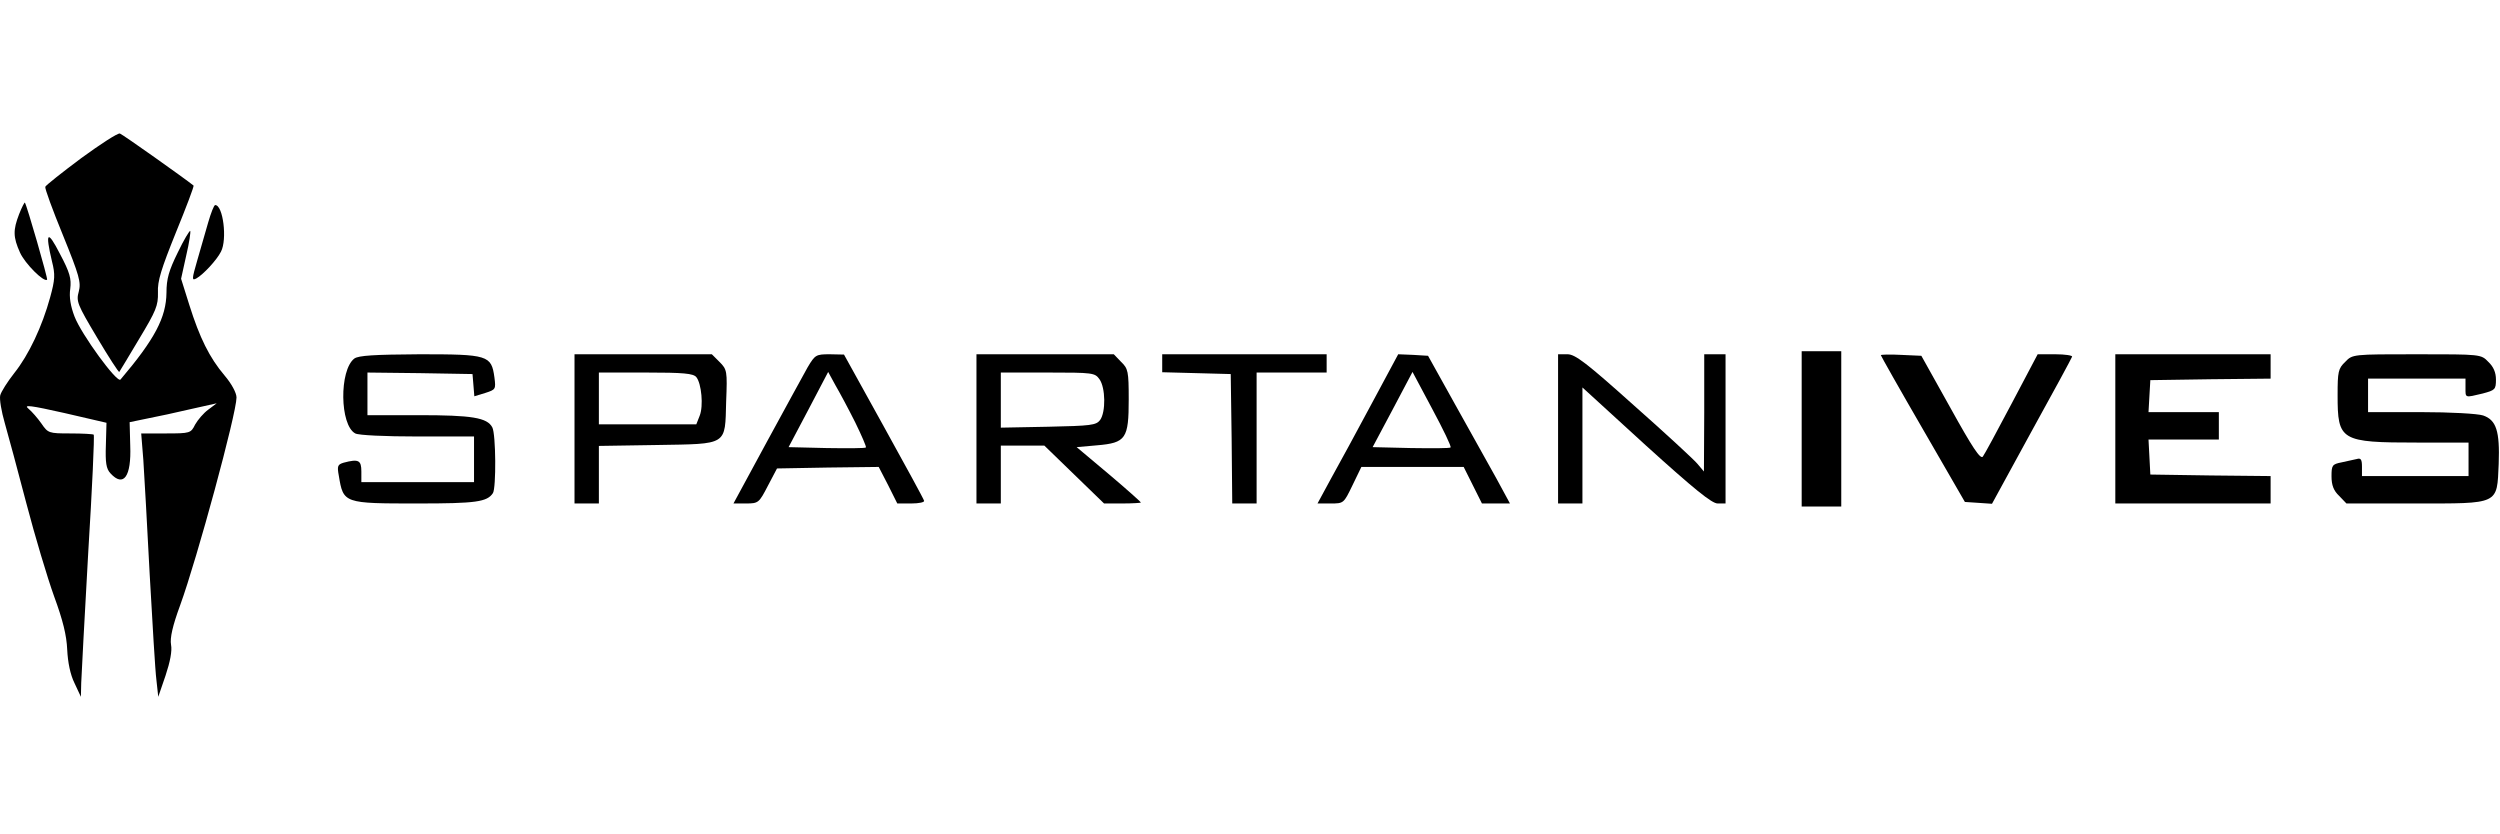
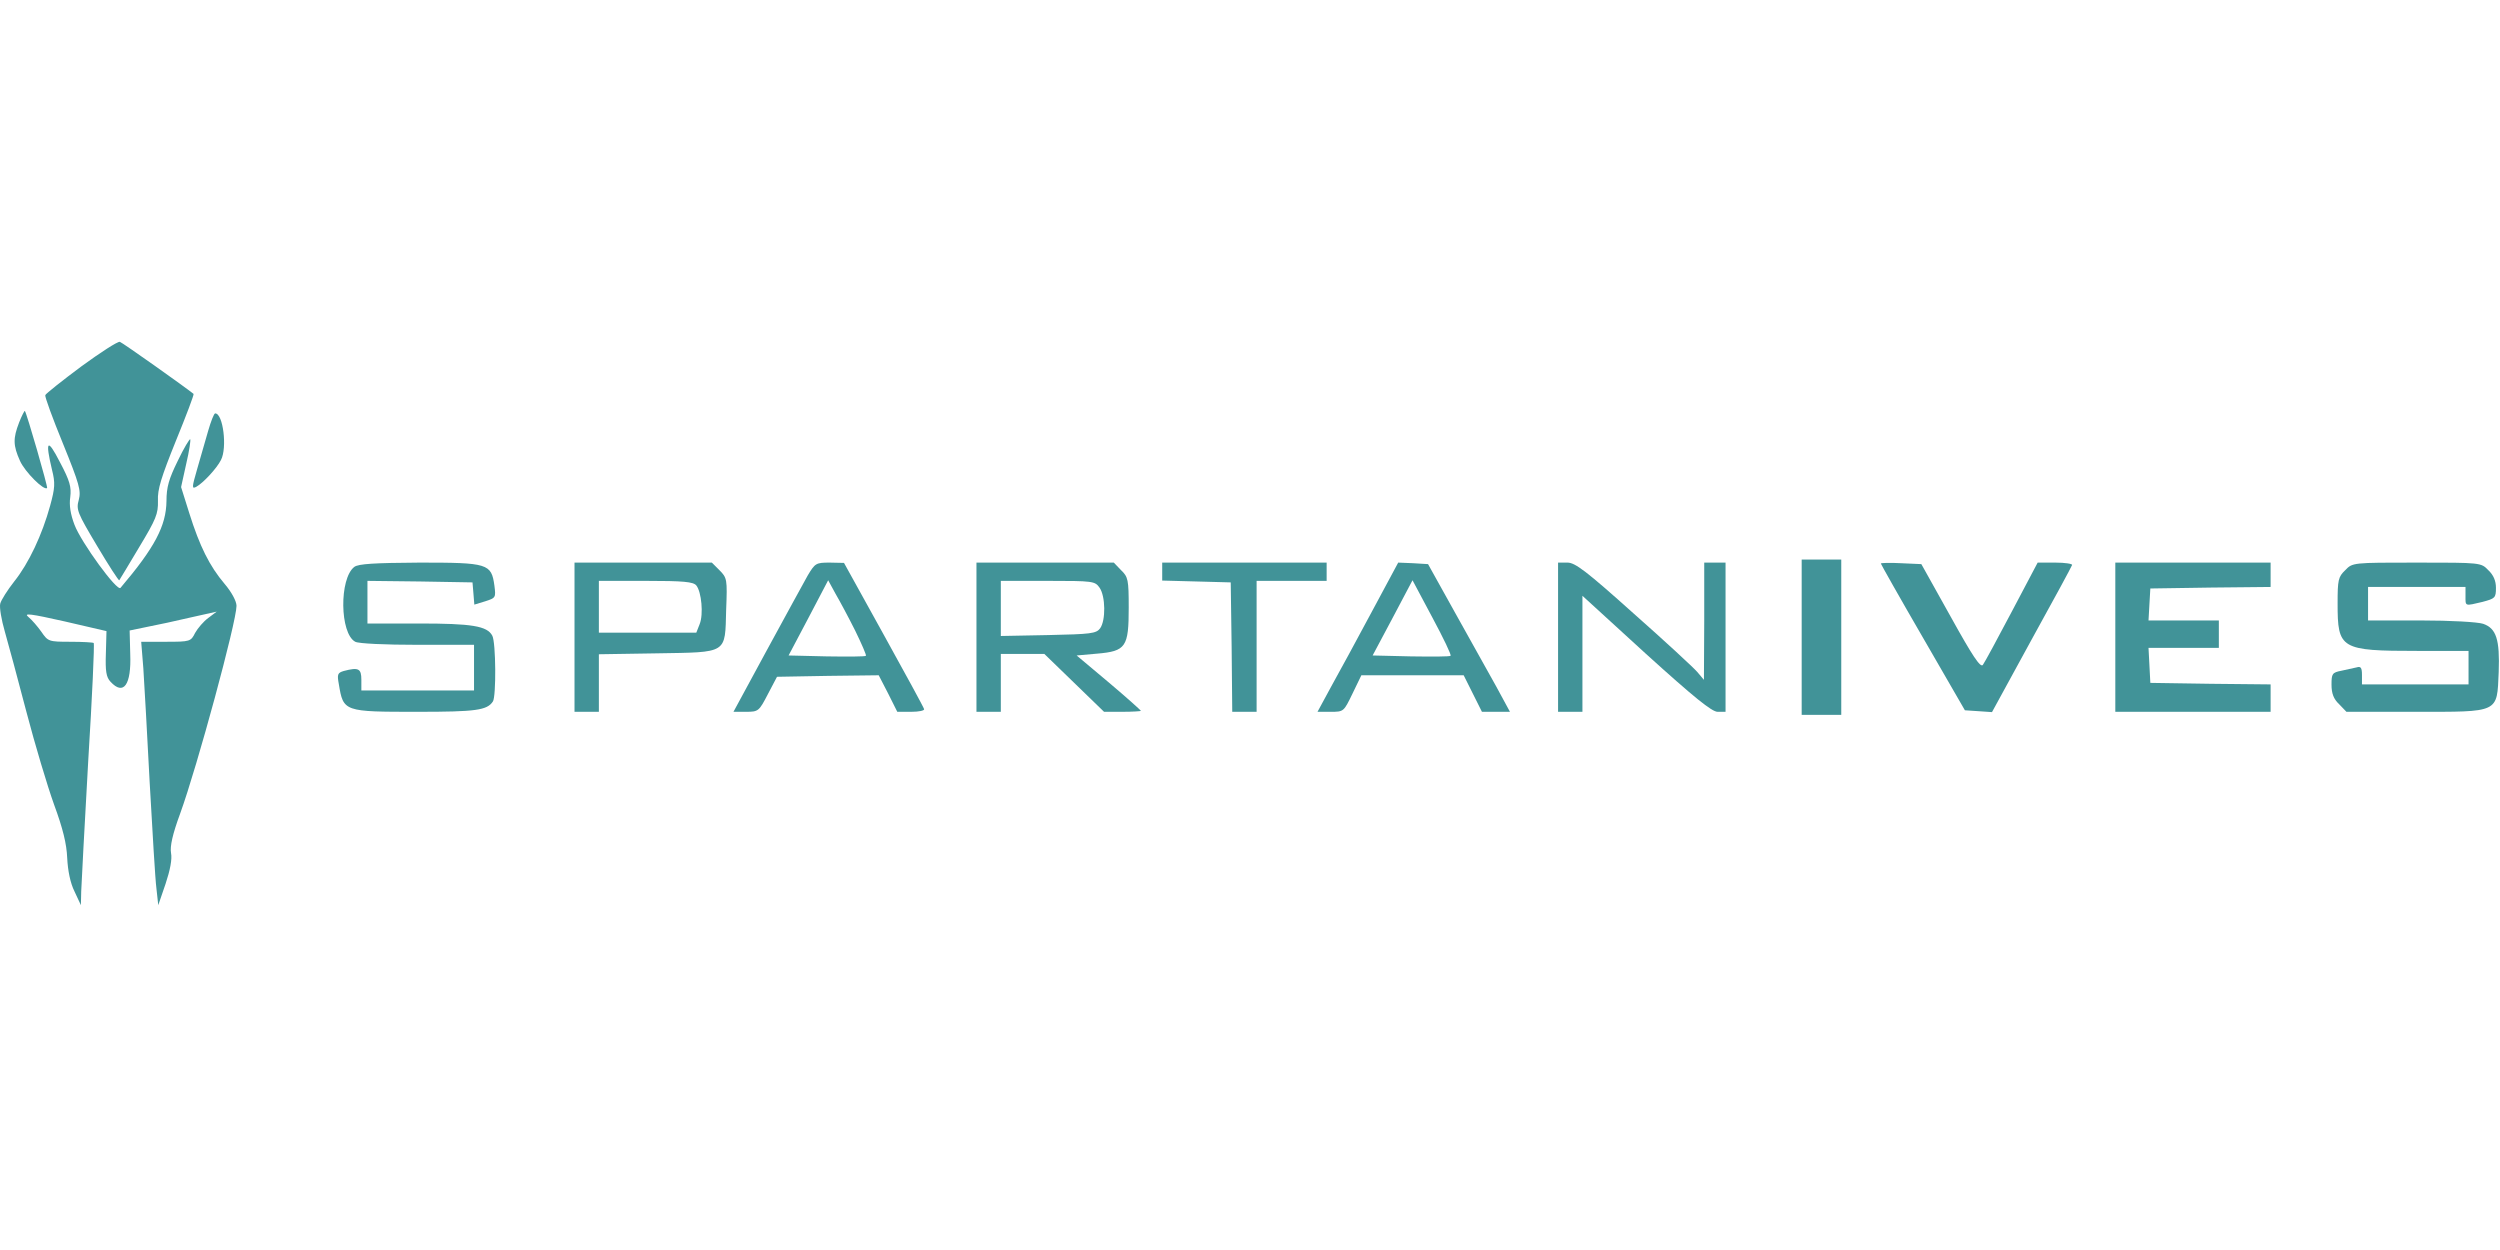
- <svg xmlns="http://www.w3.org/2000/svg" width="300" height="100" viewBox="0 0 821 186" fill="none">
-   <path d="M26.67 8.108C20.37 12.808 15.07 17.008 14.87 17.508C14.67 18.008 17.27 25.108 20.67 33.408C26.07 46.708 26.67 48.908 25.87 51.908C24.97 55.108 25.37 56.108 31.87 67.008C35.67 73.408 38.97 78.508 39.17 78.308C39.27 78.108 42.27 73.308 45.67 67.508C51.27 58.208 51.97 56.508 51.87 52.208C51.67 48.508 52.97 44.408 57.77 32.508C61.17 24.208 63.77 17.308 63.57 17.108C60.87 14.908 40.27 0.308 39.37 0.008C38.67 -0.192 32.97 3.508 26.67 8.108Z" fill="black" />
-   <path d="M6.27 26.508C4.27 31.708 4.27 34.008 6.57 39.108C8.17 42.708 14.47 49.008 15.47 48.008C15.77 47.708 8.77 23.408 8.17 22.708C8.07 22.508 7.17 24.208 6.27 26.508Z" fill="black" />
-   <path d="M68.37 29.208C67.47 32.408 65.87 38.008 64.77 41.708C62.97 47.908 62.97 48.408 64.47 47.608C66.67 46.408 71.17 41.608 72.57 38.808C74.67 34.808 73.27 23.508 70.67 23.508C70.27 23.508 69.27 26.108 68.37 29.208Z" fill="black" />
-   <path d="M58.37 39.108C55.47 45.008 54.67 47.708 54.67 52.308C54.57 60.408 50.87 67.508 39.57 80.808C38.47 82.108 26.67 65.908 24.47 60.108C23.17 56.708 22.67 53.708 23.07 51.008C23.47 47.708 22.97 45.708 19.67 39.508C15.57 31.508 14.77 32.308 17.07 42.008C18.17 46.308 18.07 48.008 16.47 53.808C13.87 63.308 9.47 72.708 4.67 78.708C2.47 81.508 0.37 84.808 0.07 86.008C-0.23 87.208 0.47 91.308 1.57 95.108C2.67 98.908 5.87 110.808 8.67 121.508C11.47 132.208 15.57 145.908 17.77 152.008C20.67 159.908 21.87 164.808 22.07 169.508C22.27 173.608 23.07 177.708 24.47 180.508L26.57 185.008L26.67 180.508C26.77 178.008 27.77 158.808 28.97 137.708C30.27 116.608 31.07 99.208 30.77 98.908C30.57 98.708 27.07 98.508 23.07 98.508C15.97 98.508 15.77 98.408 13.57 95.208C12.37 93.508 10.47 91.308 9.27 90.308C7.67 89.008 10.07 89.308 21.17 91.808L34.97 95.008L34.77 102.308C34.57 108.108 34.87 110.108 36.27 111.608C40.57 116.308 43.17 112.708 42.77 102.508L42.57 94.808L48.37 93.608C51.57 93.008 57.97 91.608 62.67 90.508L71.17 88.608L68.37 90.708C66.87 91.808 64.97 94.008 64.07 95.608C62.67 98.408 62.47 98.508 54.47 98.508H46.37L47.07 107.208C47.37 112.108 48.37 129.008 49.17 145.008C50.07 160.908 50.97 176.508 51.37 179.508L51.97 185.008L54.37 178.008C55.87 173.508 56.57 169.908 56.17 167.908C55.77 165.708 56.67 161.708 59.17 154.908C64.77 139.508 77.67 91.908 77.67 86.708C77.67 85.208 76.07 82.208 73.77 79.508C68.77 73.608 65.57 67.108 62.17 56.308L59.47 47.708L61.17 40.008C62.17 35.808 62.67 32.208 62.47 32.008C62.27 31.808 60.37 34.908 58.37 39.108Z" fill="black" />
-   <path d="M591.67 97.008V122.508H598.17H604.67V97.008V71.508H598.17H591.67V97.008Z" fill="black" />
-   <path d="M116.37 73.908C111.37 77.708 111.57 95.808 116.67 98.508C117.77 99.108 126.47 99.508 137.07 99.508H155.67V107.008V114.508H137.17H118.67V111.008C118.67 107.308 117.77 106.808 112.87 108.108C110.87 108.708 110.67 109.208 111.27 112.408C112.77 121.508 112.87 121.508 137.27 121.508C156.27 121.508 159.97 121.008 161.87 118.108C162.97 116.508 162.87 98.708 161.67 96.508C159.97 93.308 154.97 92.508 137.57 92.508H120.67V85.508V78.508L137.97 78.708L155.17 79.008L155.47 82.608L155.77 86.308L159.37 85.208C162.77 84.108 162.87 84.008 162.37 80.108C161.37 72.808 160.27 72.508 137.77 72.508C122.87 72.608 117.77 72.908 116.37 73.908Z" fill="black" />
-   <path d="M188.67 97.008V121.508H192.67H196.67V112.108V102.608L215.67 102.308C239.17 101.908 238.07 102.608 238.47 88.008C238.87 78.008 238.77 77.508 236.27 75.008L233.77 72.508H211.17H188.67V97.008ZM228.67 80.008C230.37 82.108 231.07 89.508 229.77 92.708L228.67 95.508H212.67H196.67V87.008V78.508H212.07C224.47 78.508 227.67 78.808 228.67 80.008Z" fill="black" />
-   <path d="M265.27 76.708C263.97 79.108 257.87 90.108 251.87 101.208L240.87 121.508H244.97C249.07 121.508 249.27 121.308 252.17 115.708L255.17 110.008L271.87 109.708L288.57 109.508L291.67 115.508L294.67 121.508H299.27C301.77 121.508 303.67 121.108 303.47 120.608C303.37 120.108 297.37 109.108 290.17 96.108L277.17 72.608L272.47 72.508C267.97 72.508 267.67 72.708 265.27 76.708ZM280.87 94.908C282.97 99.208 284.57 102.908 284.37 103.108C284.17 103.408 278.27 103.408 271.47 103.308L258.97 103.008L265.47 90.708L271.97 78.308L274.37 82.708C275.77 85.108 278.67 90.508 280.87 94.908Z" fill="black" />
-   <path d="M320.67 97.008V121.508H324.67H328.67V112.008V102.508H335.87H342.97L352.77 112.008L362.57 121.508H368.57C371.97 121.508 374.67 121.308 374.67 121.208C374.67 121.008 369.97 116.808 364.17 111.908L353.57 103.008L360.27 102.408C369.77 101.608 370.67 100.208 370.67 87.308C370.67 78.108 370.47 77.208 368.17 75.008L365.77 72.508H343.17H320.67V97.008ZM361.07 80.708C363.07 83.508 363.17 91.508 361.27 94.108C359.97 95.808 358.27 96.008 344.27 96.308L328.67 96.608V87.608V78.508H344.07C358.97 78.508 359.57 78.608 361.07 80.708Z" fill="black" />
-   <path d="M381.67 75.508V78.408L392.97 78.708L404.17 79.008L404.47 100.208L404.67 121.508H408.67H412.67V100.008V78.508H424.17H435.67V75.508V72.508H408.67H381.67V75.508Z" fill="black" />
-   <path d="M450.47 88.708C445.67 97.708 439.67 108.708 437.17 113.208L432.67 121.508H436.97C441.27 121.508 441.27 121.508 444.17 115.508L447.07 109.508H463.87H480.67L483.67 115.508L486.67 121.508H491.27H495.87L491.37 113.208C488.87 108.708 482.77 97.808 477.87 89.008L468.97 73.008L464.07 72.708L459.17 72.508L450.47 88.708ZM476.37 103.108C476.17 103.408 470.27 103.408 463.37 103.308L450.77 103.008L457.37 90.608L463.87 78.308L470.37 90.508C473.97 97.208 476.67 102.808 476.37 103.108Z" fill="black" />
-   <path d="M511.67 97.008V121.508H515.67H519.67V102.508V83.408L540.57 102.508C556.37 116.808 562.17 121.508 564.07 121.508H566.67V97.008V72.508H563.17H559.67V91.708L559.57 111.008L557.37 108.408C556.17 107.008 546.77 98.308 536.47 89.208C520.97 75.308 517.27 72.508 514.77 72.508H511.67V97.008Z" fill="black" />
-   <path d="M617.67 72.808C617.67 73.008 623.87 84.008 631.47 97.108L645.27 121.008L649.77 121.308L654.17 121.608L667.17 97.808C674.37 84.808 680.37 73.708 680.47 73.308C680.67 72.908 678.17 72.508 674.97 72.508H669.17L660.67 88.608C655.97 97.508 651.77 105.308 651.17 106.108C650.37 107.108 647.77 103.208 640.57 90.208L630.97 73.008L624.27 72.708C620.67 72.508 617.67 72.608 617.67 72.808Z" fill="black" />
-   <path d="M694.67 97.008V121.508H720.17H745.67V117.008V112.508L725.97 112.308L706.17 112.008L705.87 106.208L705.57 100.508H717.17H728.67V96.008V91.508H717.07H705.57L705.87 86.208L706.17 81.008L725.97 80.708L745.67 80.508V76.508V72.508H720.17H694.67V97.008Z" fill="black" />
-   <path d="M770.17 75.008C767.87 77.208 767.67 78.208 767.67 85.908C767.67 100.908 768.57 101.508 793.97 101.508H810.67V107.008V112.508H793.17H775.67V109.408C775.67 107.008 775.27 106.508 773.97 106.908C772.97 107.108 770.67 107.608 768.97 108.008C765.87 108.608 765.67 109.008 765.67 112.608C765.67 115.508 766.37 117.308 768.17 119.008L770.57 121.508H792.97C820.97 121.508 819.97 122.008 820.57 108.508C820.97 97.708 819.77 94.108 815.47 92.608C813.67 92.008 804.67 91.508 795.07 91.508H777.67V86.008V80.508H793.67H809.67V83.508C809.67 86.908 809.37 86.808 815.27 85.408C819.37 84.308 819.67 84.108 819.67 80.808C819.67 78.508 818.87 76.608 817.17 75.008C814.77 72.508 814.77 72.508 793.67 72.508C772.57 72.508 772.57 72.508 770.17 75.008Z" fill="black" />
+ <svg xmlns="http://www.w3.org/2000/svg" width="200" height="100" viewBox="0 0 821 186" fill="none">
+   <path d="M26.67 8.108C20.37 12.808 15.07 17.008 14.87 17.508C14.67 18.008 17.27 25.108 20.67 33.408C26.07 46.708 26.67 48.908 25.87 51.908C24.97 55.108 25.37 56.108 31.87 67.008C35.67 73.408 38.97 78.508 39.17 78.308C39.27 78.108 42.27 73.308 45.67 67.508C51.27 58.208 51.97 56.508 51.87 52.208C51.67 48.508 52.97 44.408 57.77 32.508C61.17 24.208 63.77 17.308 63.57 17.108C60.87 14.908 40.27 0.308 39.37 0.008C38.67 -0.192 32.97 3.508 26.67 8.108Z" fill="#419398" />
+   <path d="M6.27 26.508C4.27 31.708 4.27 34.008 6.57 39.108C8.17 42.708 14.47 49.008 15.47 48.008C15.77 47.708 8.77 23.408 8.17 22.708C8.07 22.508 7.17 24.208 6.27 26.508Z" fill="#419398" />
+   <path d="M68.37 29.208C67.47 32.408 65.87 38.008 64.77 41.708C62.97 47.908 62.97 48.408 64.47 47.608C66.67 46.408 71.17 41.608 72.57 38.808C74.67 34.808 73.27 23.508 70.67 23.508C70.27 23.508 69.27 26.108 68.37 29.208Z" fill="#419398" />
+   <path d="M58.37 39.108C55.47 45.008 54.67 47.708 54.67 52.308C54.57 60.408 50.87 67.508 39.57 80.808C38.47 82.108 26.67 65.908 24.47 60.108C23.17 56.708 22.67 53.708 23.07 51.008C23.47 47.708 22.97 45.708 19.67 39.508C15.57 31.508 14.77 32.308 17.07 42.008C18.17 46.308 18.07 48.008 16.47 53.808C13.87 63.308 9.47 72.708 4.67 78.708C2.47 81.508 0.37 84.808 0.07 86.008C-0.23 87.208 0.47 91.308 1.57 95.108C2.67 98.908 5.87 110.808 8.67 121.508C11.47 132.208 15.57 145.908 17.77 152.008C20.67 159.908 21.87 164.808 22.07 169.508C22.27 173.608 23.07 177.708 24.47 180.508L26.57 185.008L26.67 180.508C26.77 178.008 27.77 158.808 28.97 137.708C30.27 116.608 31.07 99.208 30.77 98.908C30.57 98.708 27.07 98.508 23.07 98.508C15.97 98.508 15.77 98.408 13.57 95.208C12.37 93.508 10.47 91.308 9.27 90.308C7.67 89.008 10.07 89.308 21.17 91.808L34.97 95.008L34.77 102.308C34.57 108.108 34.87 110.108 36.27 111.608C40.57 116.308 43.17 112.708 42.77 102.508L42.57 94.808L48.37 93.608C51.57 93.008 57.97 91.608 62.67 90.508L71.17 88.608L68.37 90.708C66.87 91.808 64.97 94.008 64.07 95.608C62.67 98.408 62.47 98.508 54.47 98.508H46.37L47.07 107.208C47.37 112.108 48.37 129.008 49.17 145.008C50.07 160.908 50.97 176.508 51.37 179.508L51.97 185.008L54.37 178.008C55.87 173.508 56.57 169.908 56.17 167.908C55.77 165.708 56.67 161.708 59.17 154.908C64.77 139.508 77.67 91.908 77.67 86.708C77.67 85.208 76.07 82.208 73.77 79.508C68.77 73.608 65.57 67.108 62.17 56.308L59.47 47.708L61.17 40.008C62.17 35.808 62.67 32.208 62.47 32.008C62.27 31.808 60.37 34.908 58.37 39.108Z" fill="#419398" />
+   <path d="M591.67 97.008V122.508H598.17H604.67V97.008V71.508H598.17H591.67V97.008Z" fill="#419398" />
+   <path d="M116.37 73.908C111.37 77.708 111.57 95.808 116.67 98.508C117.77 99.108 126.47 99.508 137.07 99.508H155.67V107.008V114.508H137.17H118.67V111.008C118.67 107.308 117.77 106.808 112.87 108.108C110.87 108.708 110.67 109.208 111.27 112.408C112.77 121.508 112.87 121.508 137.27 121.508C156.27 121.508 159.97 121.008 161.87 118.108C162.97 116.508 162.87 98.708 161.67 96.508C159.97 93.308 154.97 92.508 137.57 92.508H120.67V85.508V78.508L137.97 78.708L155.17 79.008L155.47 82.608L155.77 86.308L159.37 85.208C162.77 84.108 162.87 84.008 162.37 80.108C161.37 72.808 160.27 72.508 137.77 72.508C122.87 72.608 117.77 72.908 116.37 73.908Z" fill="#419398" />
+   <path d="M188.67 97.008V121.508H192.67H196.67V112.108V102.608L215.67 102.308C239.17 101.908 238.07 102.608 238.47 88.008C238.87 78.008 238.77 77.508 236.27 75.008L233.77 72.508H211.17H188.67V97.008ZM228.67 80.008C230.37 82.108 231.07 89.508 229.77 92.708L228.67 95.508H212.67H196.67V87.008V78.508H212.07C224.47 78.508 227.67 78.808 228.67 80.008Z" fill="#419398" />
+   <path d="M265.27 76.708C263.97 79.108 257.87 90.108 251.87 101.208L240.87 121.508H244.97C249.07 121.508 249.27 121.308 252.17 115.708L255.17 110.008L271.87 109.708L288.57 109.508L291.67 115.508L294.67 121.508H299.27C301.77 121.508 303.67 121.108 303.47 120.608C303.37 120.108 297.37 109.108 290.17 96.108L277.17 72.608L272.47 72.508C267.97 72.508 267.67 72.708 265.27 76.708ZM280.87 94.908C282.97 99.208 284.57 102.908 284.37 103.108C284.17 103.408 278.27 103.408 271.47 103.308L258.97 103.008L265.47 90.708L271.97 78.308L274.37 82.708C275.77 85.108 278.67 90.508 280.87 94.908Z" fill="#419398" />
+   <path d="M320.67 97.008V121.508H324.67H328.67V112.008V102.508H335.87H342.97L352.77 112.008L362.57 121.508H368.57C371.97 121.508 374.67 121.308 374.67 121.208C374.67 121.008 369.97 116.808 364.17 111.908L353.57 103.008L360.27 102.408C369.77 101.608 370.67 100.208 370.67 87.308C370.67 78.108 370.47 77.208 368.17 75.008L365.77 72.508H343.17H320.67V97.008ZM361.07 80.708C363.07 83.508 363.17 91.508 361.27 94.108C359.97 95.808 358.27 96.008 344.27 96.308L328.67 96.608V87.608V78.508H344.07C358.97 78.508 359.57 78.608 361.07 80.708Z" fill="#419398" />
+   <path d="M381.67 75.508V78.408L392.97 78.708L404.17 79.008L404.47 100.208L404.67 121.508H408.67H412.67V100.008V78.508H424.17H435.67V75.508V72.508H408.67H381.67V75.508Z" fill="#419398" />
+   <path d="M450.47 88.708C445.67 97.708 439.67 108.708 437.17 113.208L432.67 121.508H436.97C441.27 121.508 441.27 121.508 444.17 115.508L447.07 109.508H463.87H480.67L483.67 115.508L486.67 121.508H491.27H495.87L491.37 113.208C488.87 108.708 482.77 97.808 477.87 89.008L468.97 73.008L464.07 72.708L459.17 72.508L450.47 88.708ZM476.37 103.108C476.17 103.408 470.27 103.408 463.37 103.308L450.77 103.008L457.37 90.608L463.87 78.308L470.37 90.508C473.97 97.208 476.67 102.808 476.37 103.108Z" fill="#419398" />
+   <path d="M511.67 97.008V121.508H515.67H519.67V102.508V83.408L540.57 102.508C556.37 116.808 562.17 121.508 564.07 121.508H566.67V97.008V72.508H563.17H559.67V91.708L559.57 111.008L557.37 108.408C556.17 107.008 546.77 98.308 536.47 89.208C520.97 75.308 517.27 72.508 514.77 72.508H511.67V97.008Z" fill="#419398" />
+   <path d="M617.67 72.808C617.67 73.008 623.87 84.008 631.47 97.108L645.27 121.008L649.77 121.308L654.17 121.608L667.17 97.808C674.37 84.808 680.37 73.708 680.47 73.308C680.67 72.908 678.17 72.508 674.97 72.508H669.17L660.67 88.608C655.97 97.508 651.77 105.308 651.17 106.108C650.37 107.108 647.77 103.208 640.57 90.208L630.97 73.008L624.27 72.708C620.67 72.508 617.67 72.608 617.67 72.808Z" fill="#419398" />
+   <path d="M694.67 97.008V121.508H720.17H745.67V117.008V112.508L725.97 112.308L706.17 112.008L705.87 106.208L705.57 100.508H717.17H728.67V96.008V91.508H717.07H705.57L705.87 86.208L706.17 81.008L725.97 80.708L745.67 80.508V76.508V72.508H720.17H694.67V97.008Z" fill="#419398" />
+   <path d="M770.17 75.008C767.87 77.208 767.67 78.208 767.67 85.908C767.67 100.908 768.57 101.508 793.97 101.508H810.67V107.008V112.508H793.17H775.67V109.408C775.67 107.008 775.27 106.508 773.97 106.908C772.97 107.108 770.67 107.608 768.97 108.008C765.87 108.608 765.67 109.008 765.67 112.608C765.67 115.508 766.37 117.308 768.17 119.008L770.57 121.508H792.97C820.97 121.508 819.97 122.008 820.57 108.508C820.97 97.708 819.77 94.108 815.47 92.608C813.67 92.008 804.67 91.508 795.07 91.508H777.67V86.008V80.508H793.67H809.67V83.508C809.67 86.908 809.37 86.808 815.27 85.408C819.37 84.308 819.67 84.108 819.67 80.808C819.67 78.508 818.87 76.608 817.17 75.008C814.77 72.508 814.77 72.508 793.67 72.508C772.57 72.508 772.57 72.508 770.17 75.008Z" fill="#419398" />
</svg>
